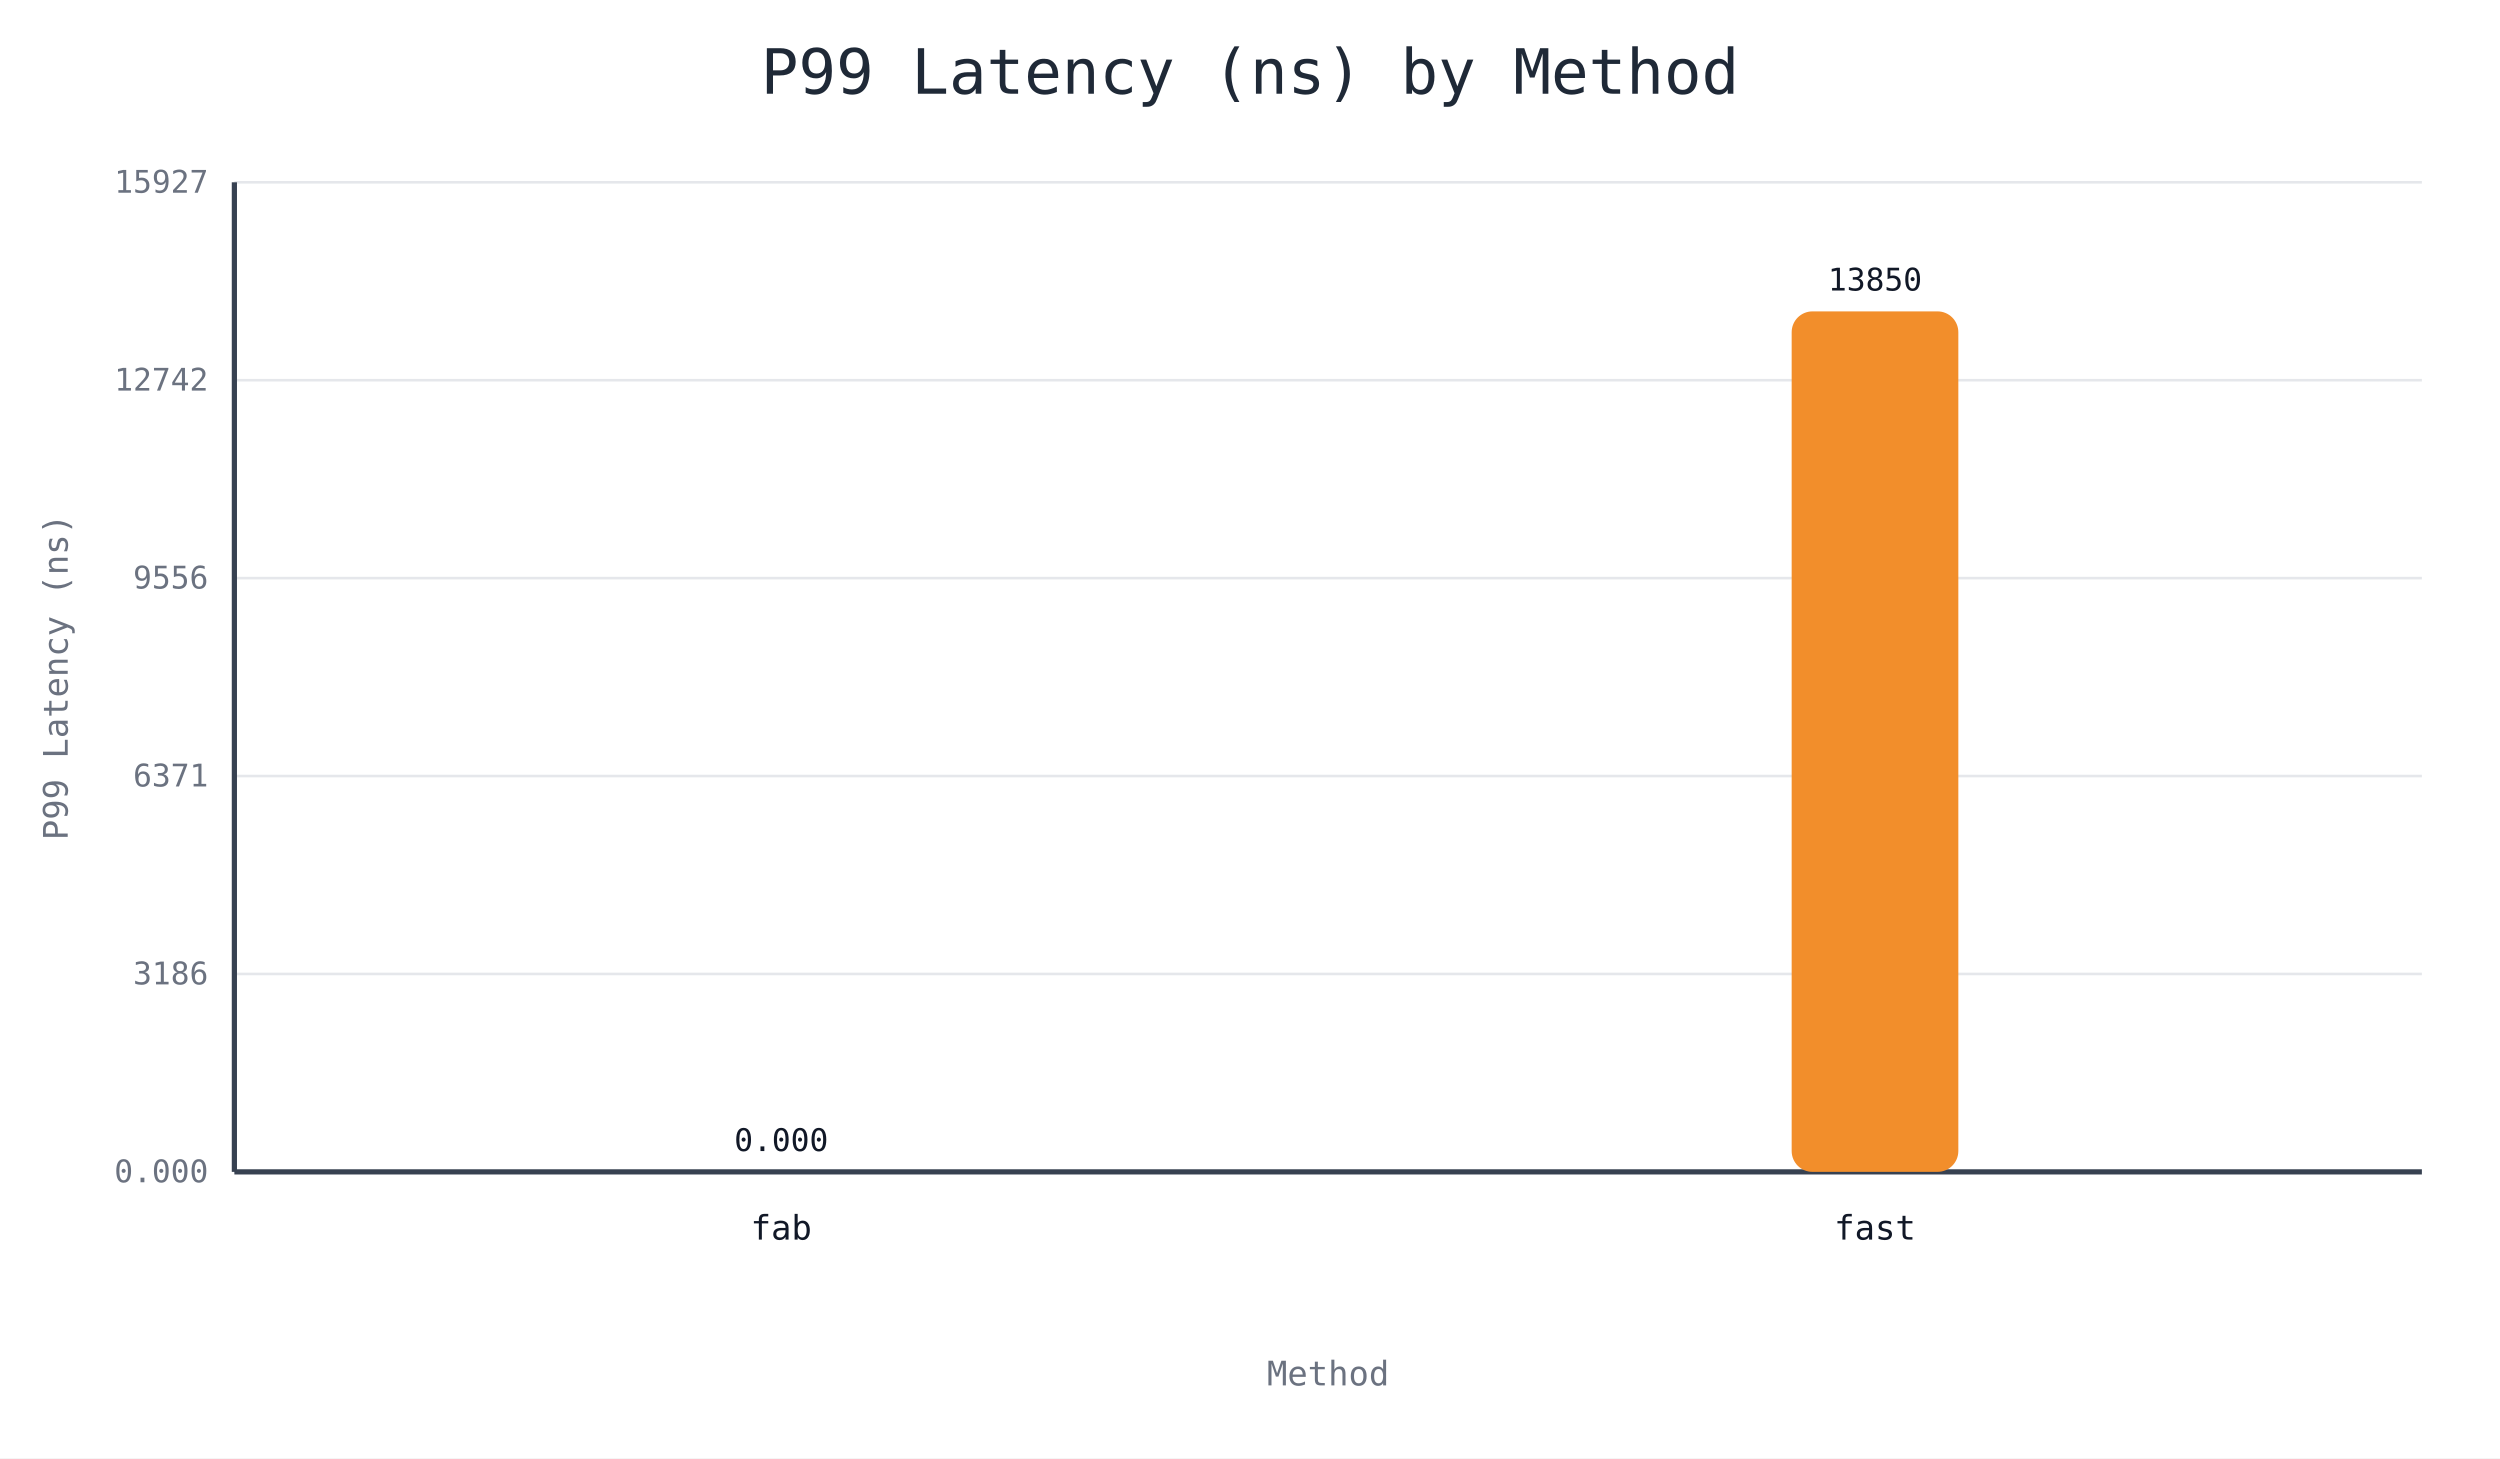
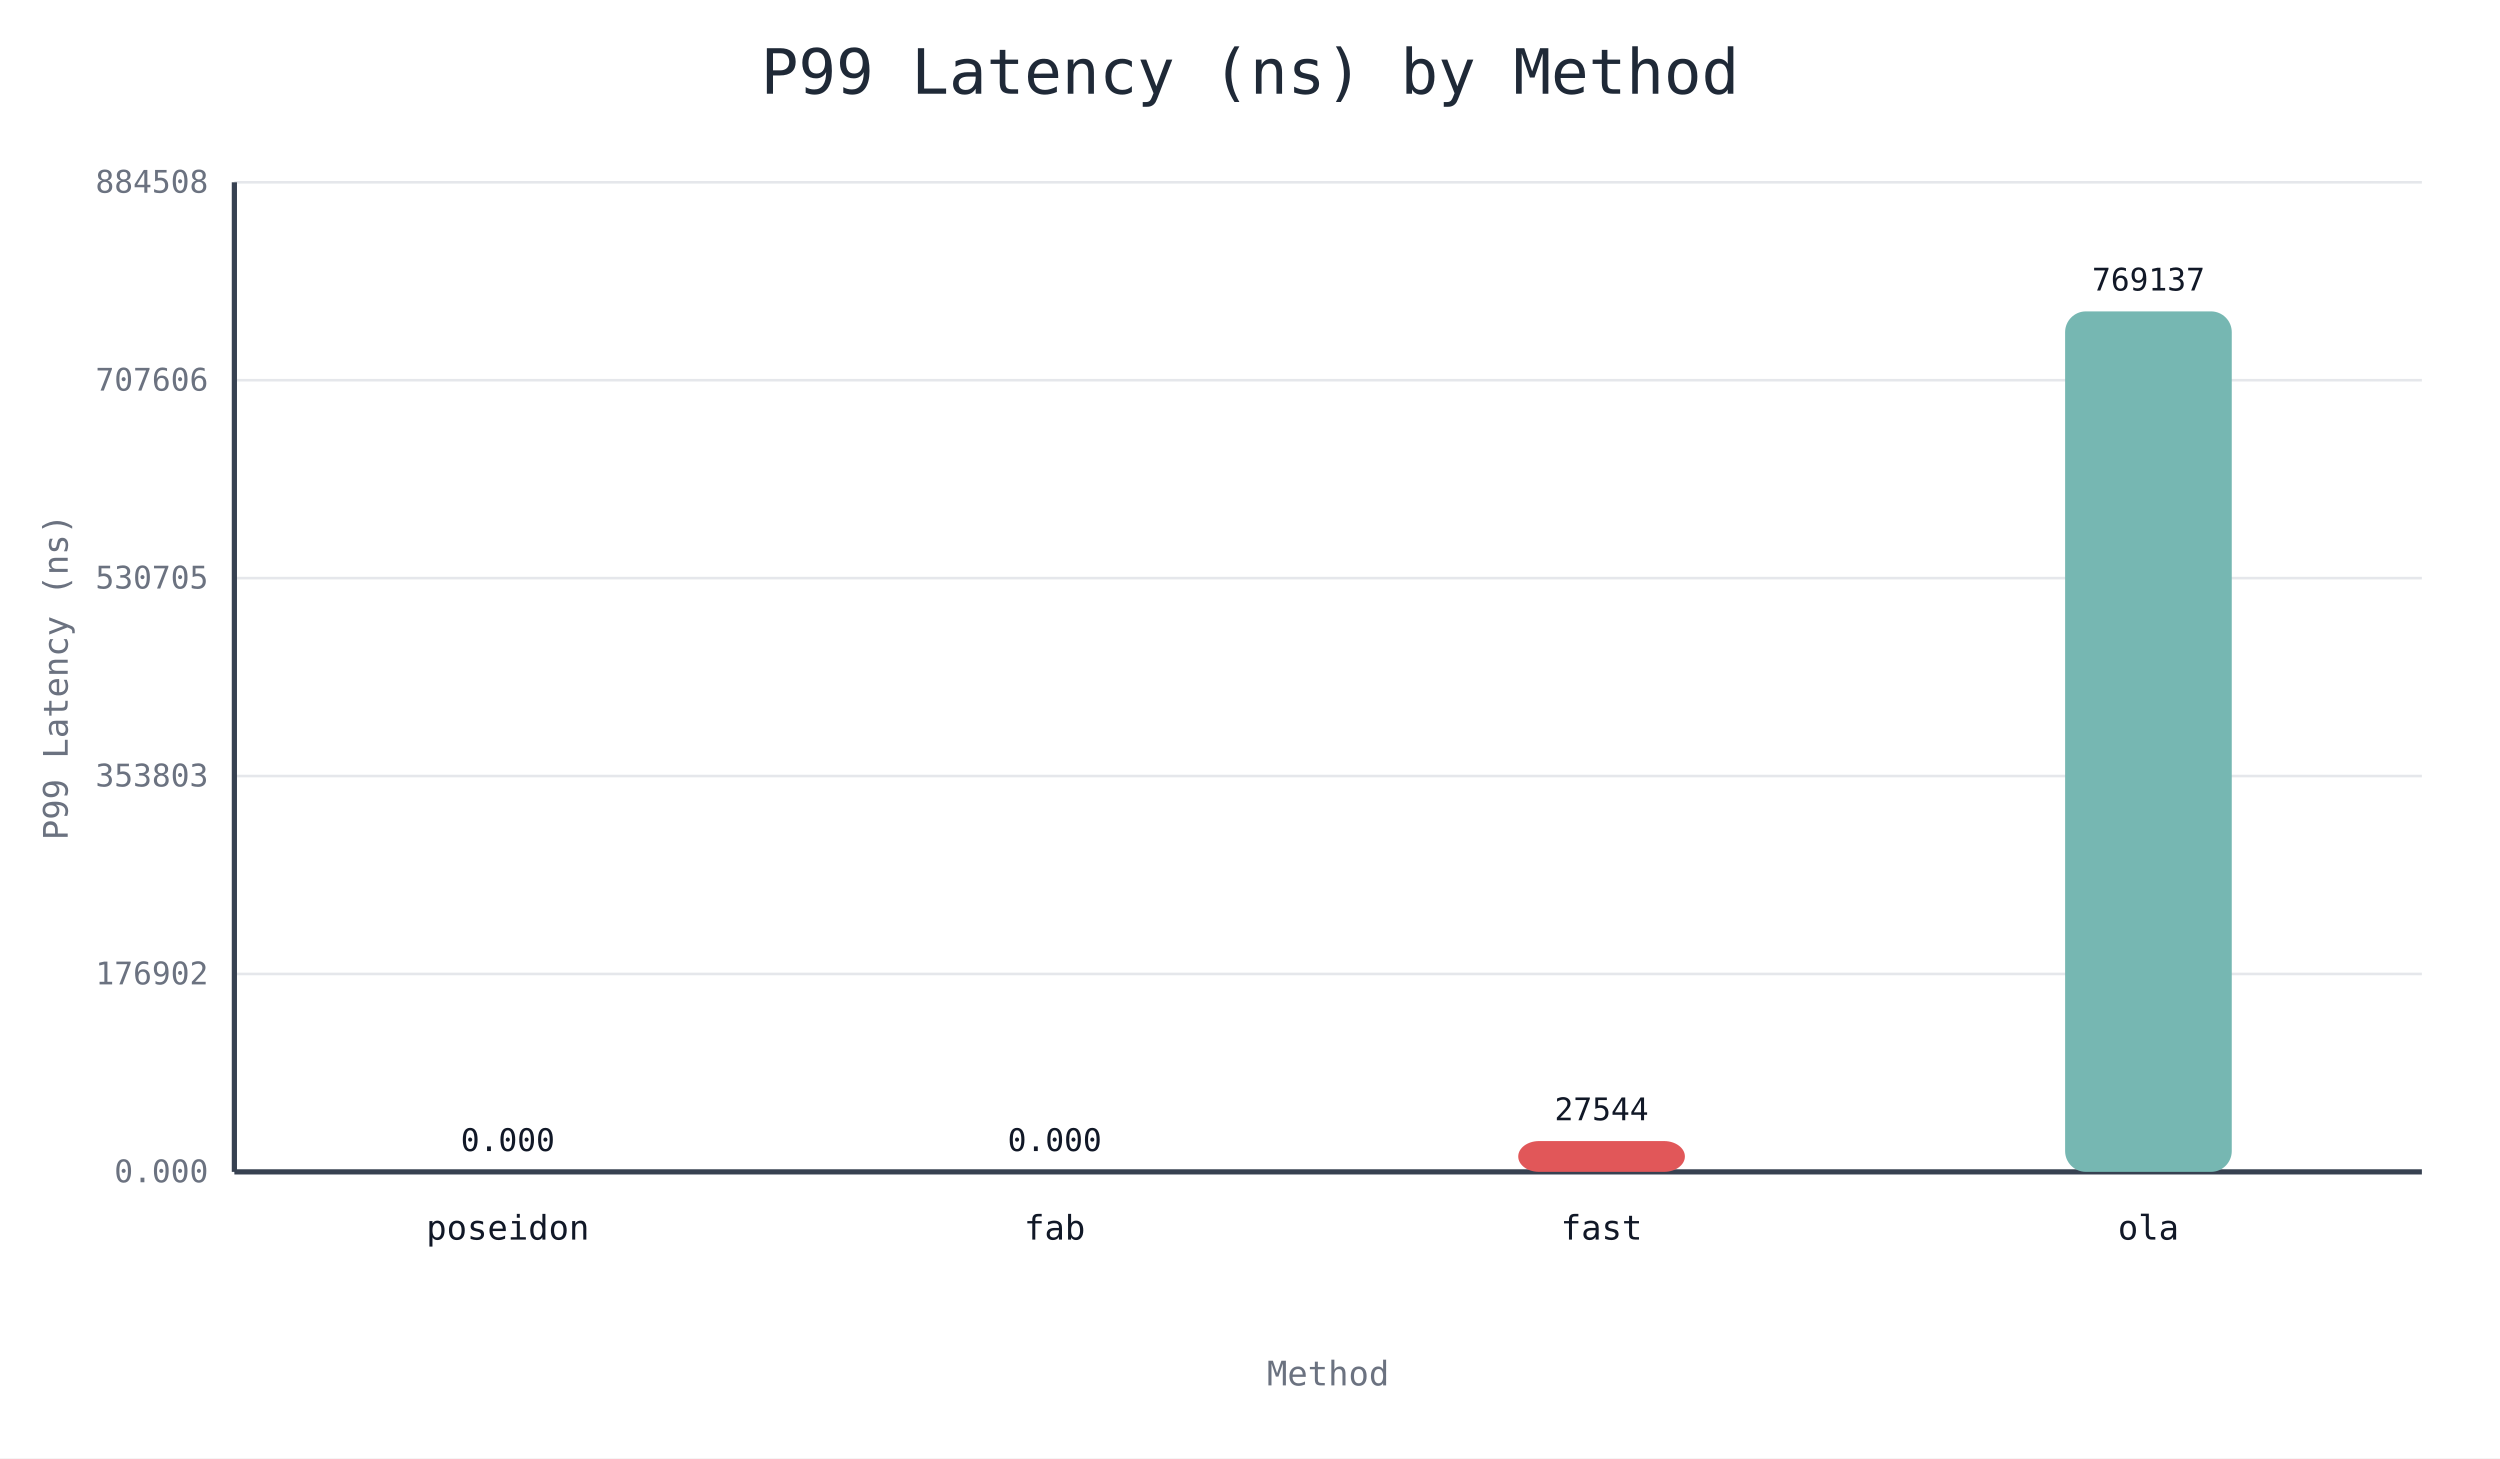
<svg xmlns="http://www.w3.org/2000/svg" width="960" height="560" viewBox="0 0 960 560">
  <rect x="0" y="0" width="100%" height="100%" fill="#ffffff" />
  <text x="480.0" y="36" text-anchor="middle" font-size="24" font-family="Maple Mono, Cascadia Code, monospace" fill="#1f2937">P99 Latency (ns) by Method</text>
  <line x1="90" y1="450.00" x2="930" y2="450.00" stroke="#e5e7eb" stroke-width="1" />
  <text x="80" y="454.00" text-anchor="end" font-size="12" font-family="Maple Mono, Cascadia Code, monospace" fill="#6b7280">0.000</text>
  <line x1="90" y1="374.00" x2="930" y2="374.00" stroke="#e5e7eb" stroke-width="1" />
-   <text x="80" y="378.00" text-anchor="end" font-size="12" font-family="Maple Mono, Cascadia Code, monospace" fill="#6b7280">3186</text>
+   <text x="80" y="378.00" text-anchor="end" font-size="12" font-family="Maple Mono, Cascadia Code, monospace" fill="#6b7280">176902</text>
  <line x1="90" y1="298.00" x2="930" y2="298.00" stroke="#e5e7eb" stroke-width="1" />
-   <text x="80" y="302.00" text-anchor="end" font-size="12" font-family="Maple Mono, Cascadia Code, monospace" fill="#6b7280">6371</text>
+   <text x="80" y="302.00" text-anchor="end" font-size="12" font-family="Maple Mono, Cascadia Code, monospace" fill="#6b7280">353803</text>
  <line x1="90" y1="222.00" x2="930" y2="222.00" stroke="#e5e7eb" stroke-width="1" />
-   <text x="80" y="226.00" text-anchor="end" font-size="12" font-family="Maple Mono, Cascadia Code, monospace" fill="#6b7280">9556</text>
+   <text x="80" y="226.00" text-anchor="end" font-size="12" font-family="Maple Mono, Cascadia Code, monospace" fill="#6b7280">530705</text>
  <line x1="90" y1="146.00" x2="930" y2="146.00" stroke="#e5e7eb" stroke-width="1" />
-   <text x="80" y="150.00" text-anchor="end" font-size="12" font-family="Maple Mono, Cascadia Code, monospace" fill="#6b7280">12742</text>
+   <text x="80" y="150.00" text-anchor="end" font-size="12" font-family="Maple Mono, Cascadia Code, monospace" fill="#6b7280">707606</text>
  <line x1="90" y1="70.00" x2="930" y2="70.00" stroke="#e5e7eb" stroke-width="1" />
-   <text x="80" y="74.00" text-anchor="end" font-size="12" font-family="Maple Mono, Cascadia Code, monospace" fill="#6b7280">15927</text>
+   <text x="80" y="74.00" text-anchor="end" font-size="12" font-family="Maple Mono, Cascadia Code, monospace" fill="#6b7280">884508</text>
  <line x1="90" y1="450" x2="930" y2="450" stroke="#374151" stroke-width="2" />
  <line x1="90" y1="70" x2="90" y2="450" stroke="#374151" stroke-width="2" />
-   <rect x="268.00" y="450.00" width="64.00" height="0.00" fill="#4E79A7" rx="8" ry="8" />
-   <text x="300.00" y="442.00" text-anchor="middle" font-size="12" font-family="Maple Mono, Cascadia Code, monospace" fill="#111827">0.000</text>
-   <text x="300.00" y="476.00" text-anchor="middle" font-size="13" font-family="Maple Mono, Cascadia Code, monospace" fill="#111827">fab</text>
-   <rect x="688.00" y="119.57" width="64.00" height="330.43" fill="#F28E2B" rx="8" ry="8" />
-   <text x="720.00" y="111.57" text-anchor="middle" font-size="12" font-family="Maple Mono, Cascadia Code, monospace" fill="#111827">13850</text>
-   <text x="720.00" y="476.00" text-anchor="middle" font-size="13" font-family="Maple Mono, Cascadia Code, monospace" fill="#111827">fast</text>
+   <rect x="163.00" y="450.00" width="64.00" height="0.00" fill="#4E79A7" rx="8" ry="8" />
+   <text x="195.00" y="442.00" text-anchor="middle" font-size="12" font-family="Maple Mono, Cascadia Code, monospace" fill="#111827">0.000</text>
+   <text x="195.00" y="476.00" text-anchor="middle" font-size="13" font-family="Maple Mono, Cascadia Code, monospace" fill="#111827">poseidon</text>
+   <rect x="373.00" y="450.00" width="64.00" height="0.00" fill="#F28E2B" rx="8" ry="8" />
+   <text x="405.00" y="442.00" text-anchor="middle" font-size="12" font-family="Maple Mono, Cascadia Code, monospace" fill="#111827">0.000</text>
+   <text x="405.00" y="476.00" text-anchor="middle" font-size="13" font-family="Maple Mono, Cascadia Code, monospace" fill="#111827">fab</text>
+   <rect x="583.00" y="438.17" width="64.00" height="11.83" fill="#E15759" rx="8" ry="8" />
+   <text x="615.00" y="430.17" text-anchor="middle" font-size="12" font-family="Maple Mono, Cascadia Code, monospace" fill="#111827">27544</text>
+   <text x="615.00" y="476.00" text-anchor="middle" font-size="13" font-family="Maple Mono, Cascadia Code, monospace" fill="#111827">fast</text>
+   <rect x="793.00" y="119.57" width="64.00" height="330.43" fill="#76B7B2" rx="8" ry="8" />
+   <text x="825.00" y="111.57" text-anchor="middle" font-size="12" font-family="Maple Mono, Cascadia Code, monospace" fill="#111827">769137</text>
+   <text x="825.00" y="476.00" text-anchor="middle" font-size="13" font-family="Maple Mono, Cascadia Code, monospace" fill="#111827">ola</text>
  <text x="510.00" y="532" text-anchor="middle" font-size="13" font-family="Maple Mono, Cascadia Code, monospace" fill="#6b7280">Method</text>
  <text x="26" y="260.00" text-anchor="middle" font-size="13" font-family="Maple Mono, Cascadia Code, monospace" fill="#6b7280" transform="rotate(-90 26 260.00)">P99 Latency (ns)</text>
</svg>
